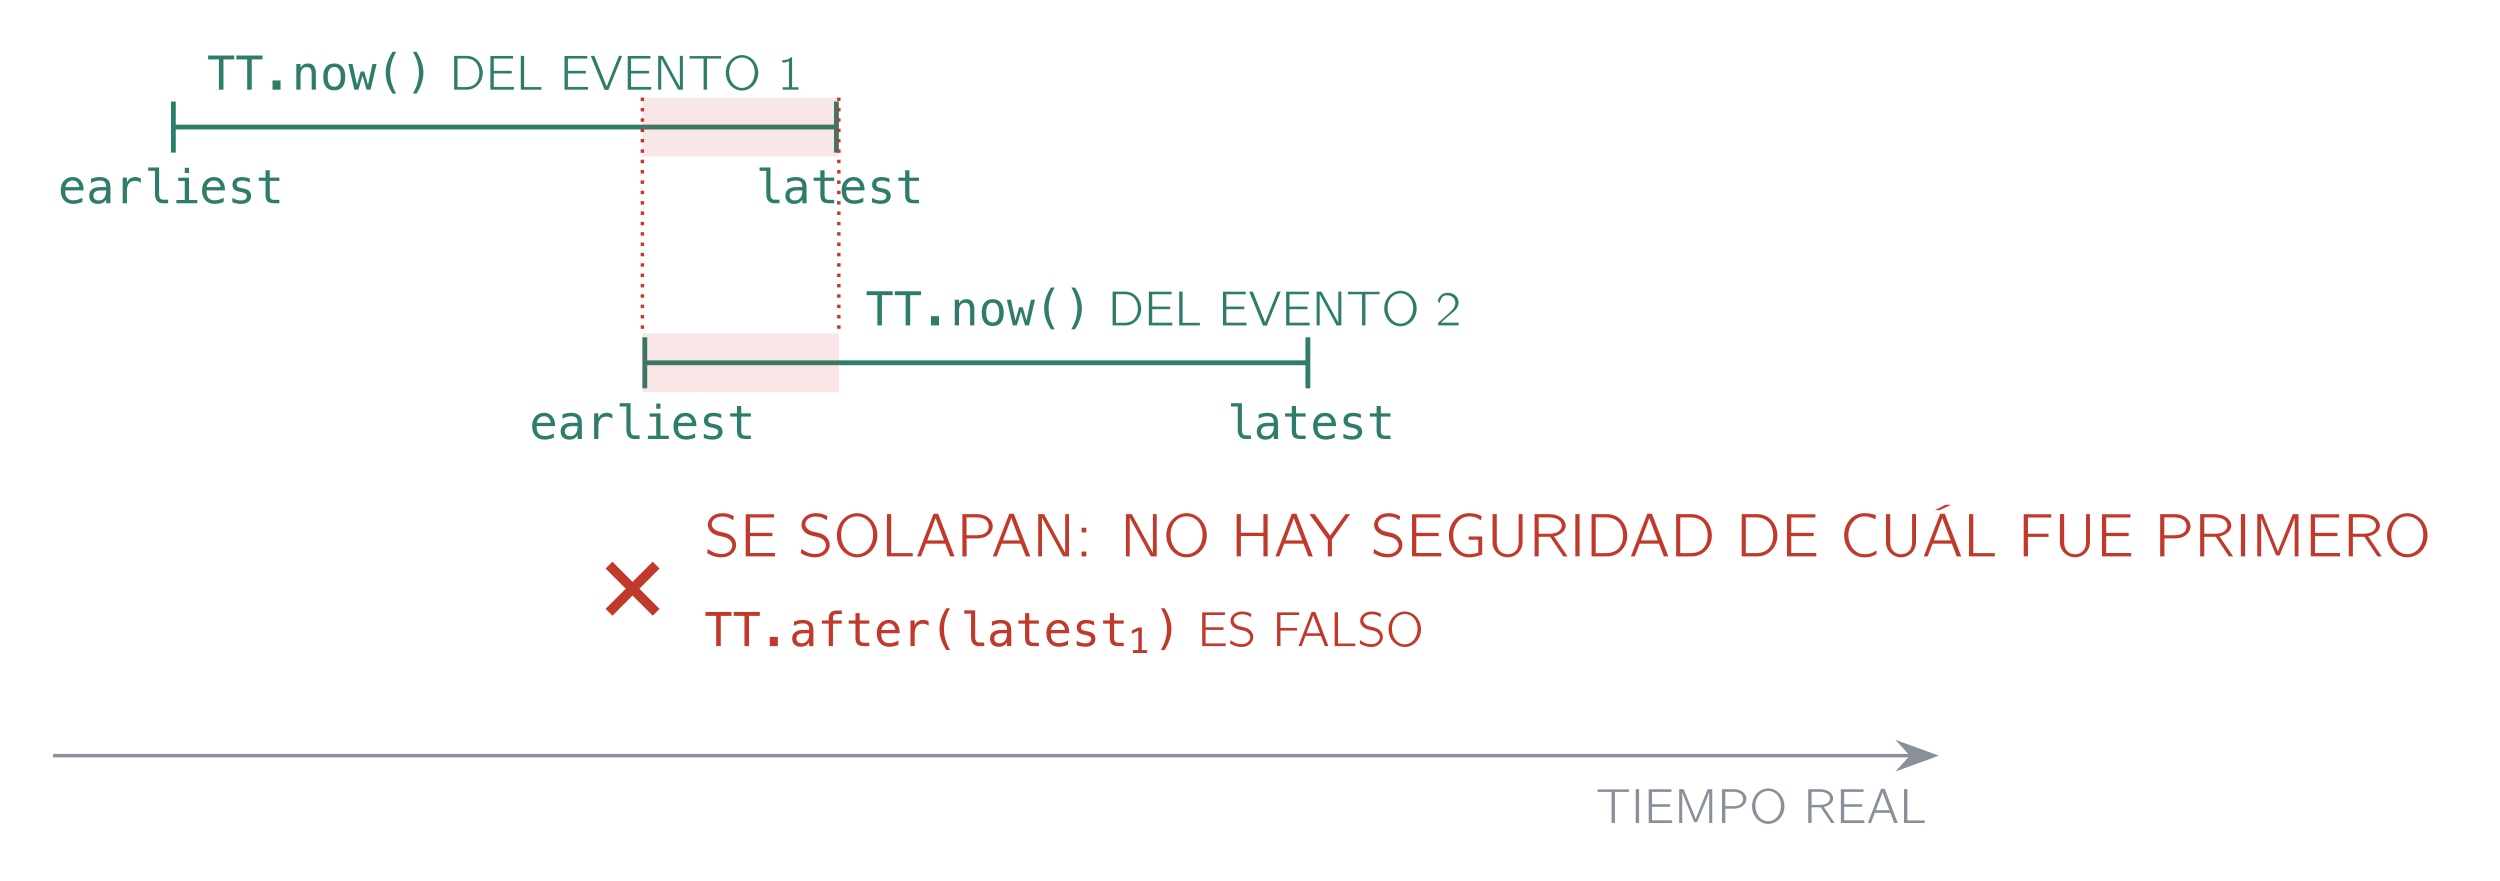
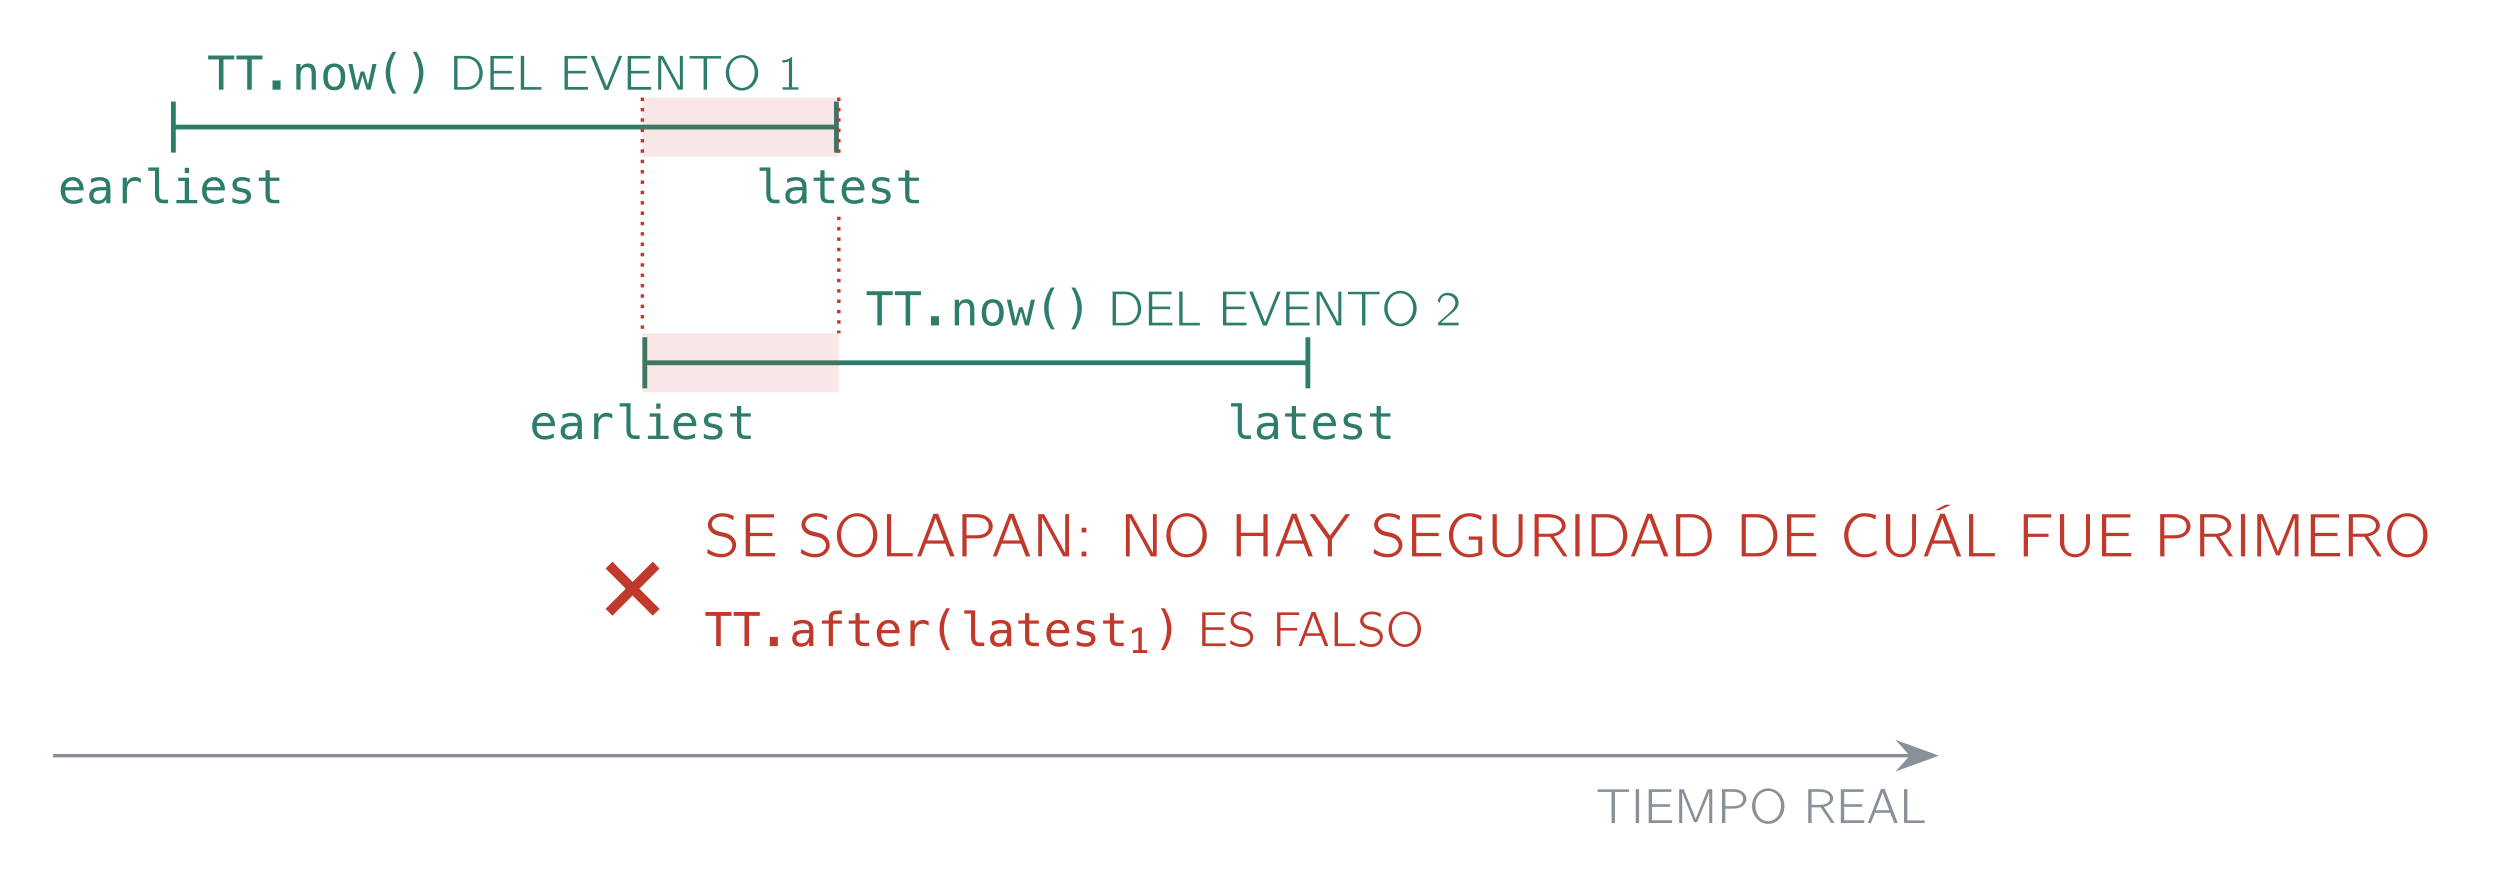
<svg xmlns="http://www.w3.org/2000/svg" xmlns:xlink="http://www.w3.org/1999/xlink" width="538.3pt" height="189.5pt" viewBox="0 0 358.839 126.356">
  <defs>
    <g>
      <g id="glyph-0-0">
        <path d="M 0.156 -4.906 L 3.906 -4.906 L 3.906 -4.344 L 2.359 -4.344 L 2.359 0 L 1.703 0 L 1.703 -4.344 L 0.156 -4.344 Z M 0.156 -4.906 " />
      </g>
      <g id="glyph-0-1">
        <path d="M 1.281 -1.328 L 2.438 -1.328 L 2.438 0 L 1.281 0 Z M 1.281 -1.328 " />
      </g>
      <g id="glyph-0-2">
        <path d="M 3.453 -2.281 L 3.453 0 L 2.844 0 L 2.844 -2.281 C 2.844 -2.613 2.785 -2.859 2.672 -3.016 C 2.555 -3.172 2.375 -3.25 2.125 -3.25 C 1.844 -3.25 1.625 -3.145 1.469 -2.938 C 1.32 -2.738 1.25 -2.453 1.25 -2.078 L 1.25 0 L 0.641 0 L 0.641 -3.688 L 1.25 -3.688 L 1.25 -3.125 C 1.352 -3.344 1.492 -3.504 1.672 -3.609 C 1.859 -3.711 2.082 -3.766 2.344 -3.766 C 2.719 -3.766 2.992 -3.641 3.172 -3.391 C 3.359 -3.148 3.453 -2.781 3.453 -2.281 Z M 3.453 -2.281 " />
      </g>
      <g id="glyph-0-3">
        <path d="M 2.031 -3.266 C 1.719 -3.266 1.484 -3.145 1.328 -2.906 C 1.172 -2.664 1.094 -2.312 1.094 -1.844 C 1.094 -1.375 1.172 -1.02 1.328 -0.781 C 1.484 -0.539 1.719 -0.422 2.031 -0.422 C 2.332 -0.422 2.562 -0.539 2.719 -0.781 C 2.883 -1.02 2.969 -1.375 2.969 -1.844 C 2.969 -2.312 2.883 -2.664 2.719 -2.906 C 2.562 -3.145 2.332 -3.266 2.031 -3.266 Z M 2.031 -3.766 C 2.539 -3.766 2.93 -3.598 3.203 -3.266 C 3.473 -2.941 3.609 -2.469 3.609 -1.844 C 3.609 -1.207 3.473 -0.723 3.203 -0.391 C 2.93 -0.066 2.539 0.094 2.031 0.094 C 1.52 0.094 1.129 -0.066 0.859 -0.391 C 0.586 -0.723 0.453 -1.207 0.453 -1.844 C 0.453 -2.469 0.586 -2.941 0.859 -3.266 C 1.129 -3.598 1.52 -3.766 2.031 -3.766 Z M 2.031 -3.766 " />
      </g>
      <g id="glyph-0-4">
        <path d="M 0 -3.688 L 0.594 -3.688 L 1.234 -0.703 L 1.766 -2.609 L 2.281 -2.609 L 2.812 -0.703 L 3.453 -3.688 L 4.047 -3.688 L 3.188 0 L 2.609 0 L 2.031 -2.016 L 1.438 0 L 0.859 0 Z M 0 -3.688 " />
      </g>
      <g id="glyph-0-5">
        <path d="M 2.812 -5.438 C 2.52 -4.938 2.301 -4.438 2.156 -3.938 C 2.008 -3.445 1.938 -2.945 1.938 -2.438 C 1.938 -1.938 2.008 -1.438 2.156 -0.938 C 2.301 -0.445 2.52 0.051 2.812 0.562 L 2.281 0.562 C 1.945 0.039 1.695 -0.461 1.531 -0.953 C 1.375 -1.453 1.297 -1.945 1.297 -2.438 C 1.297 -2.926 1.375 -3.414 1.531 -3.906 C 1.695 -4.406 1.945 -4.914 2.281 -5.438 Z M 2.812 -5.438 " />
      </g>
      <g id="glyph-0-6">
        <path d="M 1.141 -5.438 L 1.672 -5.438 C 2.004 -4.914 2.25 -4.406 2.406 -3.906 C 2.57 -3.414 2.656 -2.926 2.656 -2.438 C 2.656 -1.945 2.57 -1.453 2.406 -0.953 C 2.25 -0.461 2.004 0.039 1.672 0.562 L 1.141 0.562 C 1.43 0.051 1.648 -0.453 1.797 -0.953 C 1.941 -1.453 2.016 -1.945 2.016 -2.438 C 2.016 -2.938 1.941 -3.438 1.797 -3.938 C 1.648 -4.438 1.43 -4.938 1.141 -5.438 Z M 1.141 -5.438 " />
      </g>
      <g id="glyph-0-7">
        <path d="M 3.688 -2.141 L 3.688 -1.844 L 1.062 -1.844 L 1.062 -1.828 C 1.039 -1.328 1.133 -0.969 1.344 -0.75 C 1.551 -0.531 1.848 -0.422 2.234 -0.422 C 2.43 -0.422 2.633 -0.453 2.844 -0.516 C 3.051 -0.578 3.273 -0.672 3.516 -0.797 L 3.516 -0.188 C 3.285 -0.094 3.062 -0.023 2.844 0.016 C 2.633 0.066 2.43 0.094 2.234 0.094 C 1.66 0.094 1.211 -0.078 0.891 -0.422 C 0.566 -0.766 0.406 -1.238 0.406 -1.844 C 0.406 -2.426 0.562 -2.891 0.875 -3.234 C 1.188 -3.586 1.609 -3.766 2.141 -3.766 C 2.609 -3.766 2.977 -3.602 3.25 -3.281 C 3.52 -2.969 3.664 -2.586 3.688 -2.141 Z M 3.078 -2.328 C 3.047 -2.578 2.953 -2.797 2.797 -2.984 C 2.641 -3.172 2.41 -3.266 2.109 -3.266 C 1.816 -3.266 1.578 -3.164 1.391 -2.969 C 1.203 -2.781 1.098 -2.562 1.078 -2.312 Z M 3.078 -2.328 " />
      </g>
      <g id="glyph-0-8">
        <path d="M 2.312 -1.844 L 2.109 -1.844 C 1.754 -1.844 1.488 -1.781 1.312 -1.656 C 1.133 -1.539 1.047 -1.359 1.047 -1.109 C 1.047 -0.891 1.109 -0.719 1.234 -0.594 C 1.367 -0.469 1.555 -0.406 1.797 -0.406 C 2.129 -0.406 2.391 -0.52 2.578 -0.75 C 2.773 -0.988 2.875 -1.312 2.875 -1.719 L 2.875 -1.844 Z M 3.484 -2.094 L 3.484 0 L 2.875 0 L 2.875 -0.547 C 2.75 -0.328 2.586 -0.164 2.391 -0.062 C 2.191 0.039 1.953 0.094 1.672 0.094 C 1.297 0.094 0.992 -0.008 0.766 -0.219 C 0.547 -0.438 0.438 -0.723 0.438 -1.078 C 0.438 -1.484 0.57 -1.789 0.844 -2 C 1.125 -2.219 1.531 -2.328 2.062 -2.328 L 2.875 -2.328 L 2.875 -2.422 C 2.875 -2.711 2.801 -2.926 2.656 -3.062 C 2.508 -3.195 2.273 -3.266 1.953 -3.266 C 1.742 -3.266 1.531 -3.234 1.312 -3.172 C 1.102 -3.109 0.898 -3.02 0.703 -2.906 L 0.703 -3.516 C 0.93 -3.598 1.145 -3.66 1.344 -3.703 C 1.551 -3.742 1.754 -3.766 1.953 -3.766 C 2.254 -3.766 2.508 -3.719 2.719 -3.625 C 2.938 -3.539 3.113 -3.41 3.25 -3.234 C 3.332 -3.117 3.391 -2.977 3.422 -2.812 C 3.461 -2.656 3.484 -2.414 3.484 -2.094 Z M 3.484 -2.094 " />
      </g>
      <g id="glyph-0-9">
        <path d="M 3.797 -2.922 C 3.672 -3.023 3.539 -3.098 3.406 -3.141 C 3.27 -3.191 3.125 -3.219 2.969 -3.219 C 2.582 -3.219 2.289 -3.098 2.094 -2.859 C 1.895 -2.617 1.797 -2.273 1.797 -1.828 L 1.797 0 L 1.188 0 L 1.188 -3.688 L 1.797 -3.688 L 1.797 -2.969 C 1.898 -3.227 2.055 -3.426 2.266 -3.562 C 2.473 -3.695 2.723 -3.766 3.016 -3.766 C 3.16 -3.766 3.297 -3.742 3.422 -3.703 C 3.555 -3.672 3.68 -3.617 3.797 -3.547 Z M 3.797 -2.922 " />
      </g>
      <g id="glyph-0-10">
        <path d="M 2.359 -1.328 C 2.359 -1.055 2.406 -0.852 2.5 -0.719 C 2.602 -0.582 2.754 -0.516 2.953 -0.516 L 3.656 -0.516 L 3.656 0 L 2.891 0 C 2.535 0 2.258 -0.113 2.062 -0.344 C 1.863 -0.57 1.766 -0.898 1.766 -1.328 L 1.766 -4.656 L 0.797 -4.656 L 0.797 -5.141 L 2.359 -5.141 Z M 2.359 -1.328 " />
      </g>
      <g id="glyph-0-11">
        <path d="M 1.047 -3.672 L 2.594 -3.672 L 2.594 -0.469 L 3.781 -0.469 L 3.781 0 L 0.781 0 L 0.781 -0.469 L 1.984 -0.469 L 1.984 -3.203 L 1.047 -3.203 Z M 1.984 -5.094 L 2.594 -5.094 L 2.594 -4.344 L 1.984 -4.344 Z M 1.984 -5.094 " />
      </g>
      <g id="glyph-0-12">
        <path d="M 3.203 -3.547 L 3.203 -2.969 C 3.023 -3.062 2.848 -3.133 2.672 -3.188 C 2.492 -3.238 2.316 -3.266 2.141 -3.266 C 1.867 -3.266 1.664 -3.219 1.531 -3.125 C 1.395 -3.039 1.328 -2.906 1.328 -2.719 C 1.328 -2.562 1.375 -2.441 1.469 -2.359 C 1.57 -2.273 1.828 -2.195 2.234 -2.125 L 2.469 -2.078 C 2.77 -2.016 3 -1.895 3.156 -1.719 C 3.312 -1.551 3.391 -1.332 3.391 -1.062 C 3.391 -0.695 3.258 -0.41 3 -0.203 C 2.738 -0.004 2.379 0.094 1.922 0.094 C 1.734 0.094 1.539 0.07 1.344 0.031 C 1.145 0 0.93 -0.055 0.703 -0.141 L 0.703 -0.766 C 0.93 -0.641 1.145 -0.547 1.344 -0.484 C 1.551 -0.43 1.75 -0.406 1.938 -0.406 C 2.195 -0.406 2.398 -0.457 2.547 -0.562 C 2.703 -0.676 2.781 -0.832 2.781 -1.031 C 2.781 -1.312 2.508 -1.504 1.969 -1.609 L 1.938 -1.625 L 1.719 -1.656 C 1.363 -1.727 1.109 -1.844 0.953 -2 C 0.797 -2.164 0.719 -2.391 0.719 -2.672 C 0.719 -3.023 0.836 -3.297 1.078 -3.484 C 1.316 -3.672 1.656 -3.766 2.094 -3.766 C 2.289 -3.766 2.477 -3.742 2.656 -3.703 C 2.844 -3.672 3.023 -3.617 3.203 -3.547 Z M 3.203 -3.547 " />
      </g>
      <g id="glyph-0-13">
        <path d="M 2.016 -4.734 L 2.016 -3.688 L 3.391 -3.688 L 3.391 -3.219 L 2.016 -3.219 L 2.016 -1.219 C 2.016 -0.945 2.066 -0.754 2.172 -0.641 C 2.273 -0.535 2.457 -0.484 2.719 -0.484 L 3.391 -0.484 L 3.391 0 L 2.656 0 C 2.195 0 1.875 -0.086 1.688 -0.266 C 1.5 -0.453 1.406 -0.77 1.406 -1.219 L 1.406 -3.219 L 0.438 -3.219 L 0.438 -3.688 L 1.406 -3.688 L 1.406 -4.734 Z M 2.016 -4.734 " />
      </g>
      <g id="glyph-0-14">
        <path d="M 3.5 -5.109 L 3.5 -4.609 L 2.812 -4.609 C 2.594 -4.609 2.441 -4.562 2.359 -4.469 C 2.273 -4.383 2.234 -4.234 2.234 -4.016 L 2.234 -3.688 L 3.5 -3.688 L 3.5 -3.219 L 2.234 -3.219 L 2.234 0 L 1.625 0 L 1.625 -3.219 L 0.641 -3.219 L 0.641 -3.688 L 1.625 -3.688 L 1.625 -3.938 C 1.625 -4.344 1.719 -4.641 1.906 -4.828 C 2.094 -5.016 2.379 -5.109 2.766 -5.109 Z M 3.5 -5.109 " />
      </g>
      <g id="glyph-1-0">
        <path d="M 0.688 0 L 2.438 0 C 2.547 0 2.672 0 2.797 -0.016 C 3.828 -0.125 4.797 -1.062 4.797 -2.391 C 4.797 -3.5 4.047 -4.859 2.453 -4.859 L 0.688 -4.859 Z M 1.172 -0.375 L 1.172 -4.484 L 2.344 -4.484 C 3.922 -4.484 4.312 -3.234 4.312 -2.391 C 4.312 -1.562 3.922 -0.375 2.344 -0.375 Z M 1.172 -0.375 " />
      </g>
      <g id="glyph-1-1">
        <path d="M 0.688 0 L 4.062 0 L 4.062 -0.391 L 1.172 -0.391 L 1.172 -2.328 L 3.75 -2.328 L 3.75 -2.703 L 1.172 -2.703 L 1.172 -4.469 L 3.953 -4.469 L 3.953 -4.844 L 0.688 -4.844 Z M 0.688 0 " />
      </g>
      <g id="glyph-1-2">
        <path d="M 0.688 0 L 3.656 0 L 3.656 -0.375 L 1.172 -0.375 L 1.172 -4.859 L 0.688 -4.859 Z M 0.688 0 " />
      </g>
      <g id="glyph-1-3">
        <path d="M 0.094 -4.859 L 2.078 0.031 L 2.625 0.031 L 4.609 -4.859 L 4.141 -4.859 L 2.984 -1.984 L 2.375 -0.453 L 2.281 -0.703 L 0.609 -4.859 Z M 0.094 -4.859 " />
      </g>
      <g id="glyph-1-4">
        <path d="M 0.703 0 L 1.141 0 L 1.141 -4.453 L 3.562 0 L 4.25 0 L 4.25 -4.859 L 3.812 -4.859 L 3.812 -0.406 L 1.391 -4.859 L 0.703 -4.859 Z M 0.703 0 " />
      </g>
      <g id="glyph-1-5">
        <path d="M 0.266 -4.469 L 2.281 -4.469 L 2.281 0 L 2.766 0 L 2.766 -4.469 L 4.797 -4.469 L 4.797 -4.828 L 0.266 -4.828 Z M 0.266 -4.469 " />
      </g>
      <g id="glyph-1-6">
        <path d="M 0.406 -2.422 C 0.406 -0.969 1.5 0.125 2.734 0.125 C 3.953 0.125 5.062 -0.953 5.062 -2.422 C 5.062 -3.875 3.969 -4.969 2.734 -4.969 C 1.484 -4.969 0.406 -3.875 0.406 -2.422 Z M 0.891 -2.5 C 0.891 -3.875 1.812 -4.609 2.734 -4.609 C 3.656 -4.609 4.562 -3.859 4.562 -2.5 C 4.562 -1.078 3.656 -0.25 2.734 -0.25 C 1.781 -0.25 0.891 -1.109 0.891 -2.5 Z M 0.891 -2.5 " />
      </g>
      <g id="glyph-1-7">
        <path d="M 0.734 -3.891 C 1.312 -3.891 1.609 -4.047 1.688 -4.078 L 1.688 -0.344 L 0.781 -0.344 L 0.781 0 L 3.062 0 L 3.062 -0.344 L 2.141 -0.344 L 2.141 -4.688 L 2.031 -4.688 C 1.844 -4.516 1.516 -4.234 0.734 -4.234 Z M 0.734 -3.891 " />
      </g>
      <g id="glyph-1-8">
        <path d="M 0.297 -3.516 L 0.562 -3.203 C 0.719 -3.797 0.938 -4.328 1.641 -4.328 C 2.297 -4.328 2.828 -3.891 2.828 -3.25 C 2.828 -2.641 2.422 -2.203 1.844 -1.703 L 0.359 -0.375 L 0.359 0 L 3.297 0 L 3.297 -0.391 L 0.766 -0.391 C 1.938 -1.453 1.781 -1.312 2.25 -1.688 C 2.656 -2.031 3.297 -2.516 3.297 -3.266 C 3.297 -4.078 2.641 -4.688 1.734 -4.688 C 0.875 -4.688 0.484 -4.125 0.297 -3.516 Z M 0.297 -3.516 " />
      </g>
      <g id="glyph-1-9">
        <path d="M 0.328 -0.375 C 0.734 -0.125 1.297 0.125 2 0.125 C 3 0.125 3.656 -0.578 3.656 -1.312 C 3.656 -1.766 3.375 -2.344 2.656 -2.609 C 2.422 -2.703 1.75 -2.828 1.5 -2.906 C 1.078 -3.078 0.844 -3.391 0.844 -3.703 C 0.844 -4.156 1.312 -4.578 2.047 -4.578 C 2.703 -4.578 3.031 -4.344 3.312 -4.156 L 3.391 -4.625 C 2.953 -4.859 2.594 -4.969 2.047 -4.969 C 1 -4.969 0.391 -4.281 0.391 -3.641 C 0.391 -3.375 0.5 -3.141 0.609 -3 C 1.094 -2.297 1.969 -2.359 2.531 -2.141 C 2.969 -1.969 3.219 -1.609 3.219 -1.25 C 3.219 -0.797 2.781 -0.281 2.016 -0.281 C 1.266 -0.281 0.781 -0.578 0.406 -0.859 Z M 0.328 -0.375 " />
      </g>
      <g id="glyph-1-10">
        <path d="M 0.688 0 L 1.172 0 L 1.172 -2.234 L 3.547 -2.234 L 3.547 -2.609 L 1.172 -2.609 L 1.172 -4.469 L 3.859 -4.469 L 3.859 -4.844 L 0.688 -4.844 Z M 0.688 0 " />
      </g>
      <g id="glyph-1-11">
        <path d="M 0.203 0 L 0.656 0 L 1.219 -1.469 L 3.422 -1.469 L 4 0 L 4.5 0 L 2.625 -4.906 L 2.094 -4.906 Z M 1.359 -1.844 L 2.328 -4.406 L 2.438 -4.078 L 3.297 -1.844 Z M 1.359 -1.844 " />
      </g>
      <g id="glyph-1-12">
        <path d="M 0.688 0 L 1.172 0 L 1.172 -4.859 L 0.688 -4.859 Z M 0.688 0 " />
      </g>
      <g id="glyph-1-13">
        <path d="M 0.703 0 L 1.141 0 L 1.141 -4.406 L 1.391 -3.734 L 2.859 -0.125 L 3.281 -0.125 L 4.469 -3 L 5.016 -4.406 L 5.016 0 L 5.453 0 L 5.453 -4.859 L 4.797 -4.859 L 3.172 -0.844 L 3.078 -0.562 L 2.766 -1.391 L 1.344 -4.859 L 0.703 -4.859 Z M 0.703 0 " />
      </g>
      <g id="glyph-1-14">
        <path d="M 0.688 0 L 1.172 0 L 1.172 -2.062 L 2.359 -2.062 C 3.688 -2.062 4.188 -2.891 4.188 -3.453 C 4.188 -3.906 3.906 -4.344 3.438 -4.609 C 3.062 -4.812 2.734 -4.859 2.344 -4.859 L 0.688 -4.859 Z M 1.172 -2.422 L 1.172 -4.484 L 2.266 -4.484 C 3.484 -4.484 3.719 -3.859 3.719 -3.453 C 3.719 -3.031 3.5 -2.422 2.266 -2.422 Z M 1.172 -2.422 " />
      </g>
      <g id="glyph-1-15">
        <path d="M 0.688 0 L 1.172 0 L 1.172 -2.25 L 2.484 -2.25 L 3.984 0 L 4.484 0 L 2.922 -2.312 C 3.438 -2.391 4.266 -2.797 4.266 -3.547 C 4.266 -4.062 3.75 -4.859 2.297 -4.859 L 0.688 -4.859 Z M 1.172 -2.609 L 1.172 -4.484 L 2.266 -4.484 C 2.359 -4.484 2.469 -4.484 2.562 -4.469 C 3.531 -4.406 3.812 -3.906 3.812 -3.547 C 3.812 -3.219 3.625 -2.984 3.438 -2.875 C 3.078 -2.625 2.609 -2.609 2.266 -2.609 Z M 1.172 -2.609 " />
      </g>
      <g id="glyph-2-0">
        <path d="M 0.406 -0.469 C 0.922 -0.141 1.609 0.141 2.5 0.141 C 3.734 0.141 4.562 -0.719 4.562 -1.625 C 4.562 -2.203 4.219 -2.922 3.328 -3.266 C 3.031 -3.375 2.188 -3.516 1.875 -3.641 C 1.344 -3.844 1.062 -4.234 1.062 -4.625 C 1.062 -5.188 1.641 -5.719 2.562 -5.719 C 3.391 -5.719 3.797 -5.422 4.125 -5.172 L 4.234 -5.781 C 3.672 -6.062 3.234 -6.203 2.562 -6.203 C 1.25 -6.203 0.5 -5.344 0.5 -4.547 C 0.5 -4.219 0.625 -3.922 0.766 -3.734 C 1.375 -2.875 2.453 -2.953 3.172 -2.672 C 3.719 -2.453 4.016 -2 4.016 -1.562 C 4.016 -1 3.484 -0.344 2.516 -0.344 C 1.594 -0.344 0.969 -0.719 0.5 -1.062 Z M 0.406 -0.469 " />
      </g>
      <g id="glyph-2-1">
        <path d="M 0.859 0 L 5.062 0 L 5.062 -0.484 L 1.469 -0.484 L 1.469 -2.906 L 4.688 -2.906 L 4.688 -3.375 L 1.469 -3.375 L 1.469 -5.578 L 4.938 -5.578 L 4.938 -6.047 L 0.859 -6.047 Z M 0.859 0 " />
      </g>
      <g id="glyph-2-2">
        <path d="M 0.5 -3.016 C 0.5 -1.203 1.859 0.141 3.406 0.141 C 4.938 0.141 6.312 -1.188 6.312 -3.016 C 6.312 -4.844 4.953 -6.203 3.406 -6.203 C 1.859 -6.203 0.5 -4.828 0.5 -3.016 Z M 1.109 -3.125 C 1.109 -4.828 2.266 -5.75 3.406 -5.75 C 4.562 -5.75 5.703 -4.828 5.703 -3.125 C 5.703 -1.344 4.562 -0.312 3.406 -0.312 C 2.219 -0.312 1.109 -1.391 1.109 -3.125 Z M 1.109 -3.125 " />
      </g>
      <g id="glyph-2-3">
        <path d="M 0.859 0 L 4.562 0 L 4.562 -0.469 L 1.469 -0.469 L 1.469 -6.062 L 0.859 -6.062 Z M 0.859 0 " />
      </g>
      <g id="glyph-2-4">
        <path d="M 0.25 0 L 0.812 0 L 1.516 -1.828 L 4.281 -1.828 L 4.984 0 L 5.625 0 L 3.266 -6.125 L 2.609 -6.125 Z M 1.703 -2.297 L 2.906 -5.5 L 3.047 -5.094 L 4.109 -2.297 Z M 1.703 -2.297 " />
      </g>
      <g id="glyph-2-5">
        <path d="M 0.859 0 L 1.469 0 L 1.469 -2.578 L 2.953 -2.578 C 4.609 -2.578 5.219 -3.609 5.219 -4.312 C 5.219 -4.875 4.875 -5.422 4.297 -5.75 C 3.828 -6 3.406 -6.062 2.922 -6.062 L 0.859 -6.062 Z M 1.453 -3.031 L 1.453 -5.594 L 2.828 -5.594 C 4.344 -5.594 4.641 -4.828 4.641 -4.312 C 4.641 -3.797 4.375 -3.031 2.828 -3.031 Z M 1.453 -3.031 " />
      </g>
      <g id="glyph-2-6">
        <path d="M 0.875 0 L 1.422 0 L 1.422 -5.547 L 4.453 0 L 5.297 0 L 5.297 -6.062 L 4.75 -6.062 L 4.75 -0.5 L 1.719 -6.062 L 0.875 -6.062 Z M 0.875 0 " />
      </g>
      <g id="glyph-2-7">
        <path d="M 0.922 0 L 1.609 0 L 1.609 -0.688 L 0.922 -0.688 Z M 0.922 -3.438 L 1.609 -3.438 L 1.609 -4.109 L 0.922 -4.109 Z M 0.922 -3.438 " />
      </g>
      <g id="glyph-2-8">
        <path d="M 0.859 0 L 1.469 0 L 1.469 -2.922 L 4.703 -2.922 L 4.703 0 L 5.312 0 L 5.312 -6.062 L 4.703 -6.062 L 4.703 -3.391 L 1.469 -3.391 L 1.469 -6.062 L 0.859 -6.062 Z M 0.859 0 " />
      </g>
      <g id="glyph-2-9">
        <path d="M 0.016 -6.062 L 2.641 -2.422 L 2.641 0 L 3.234 0 L 3.234 -2.422 L 5.844 -6.062 L 5.188 -6.062 L 2.969 -2.984 L 0.766 -6.062 Z M 0.016 -6.062 " />
      </g>
      <g id="glyph-2-10">
        <path d="M 0.703 -3.031 C 0.703 -1.281 1.969 0.141 3.578 0.141 C 4.156 0.141 4.781 0.031 5.484 -0.281 L 5.484 -2.859 L 3.547 -2.859 L 3.547 -2.391 L 4.922 -2.391 L 4.922 -0.547 C 4.547 -0.438 4.156 -0.312 3.578 -0.312 C 2.312 -0.312 1.312 -1.516 1.312 -3.031 C 1.312 -4.453 2.234 -5.734 3.609 -5.734 C 4.469 -5.734 4.938 -5.422 5.297 -5.172 L 5.406 -5.781 C 4.75 -6.078 4.297 -6.203 3.609 -6.203 L 3.594 -6.203 C 1.859 -6.203 0.703 -4.672 0.703 -3.031 Z M 0.703 -3.031 " />
      </g>
      <g id="glyph-2-11">
        <path d="M 0.859 -2.156 C 0.859 -2 0.859 -1.844 0.875 -1.688 C 1.047 -0.625 1.969 0.141 3.031 0.141 C 4.016 0.141 5.172 -0.609 5.172 -2.109 L 5.172 -6.062 L 4.609 -6.062 L 4.609 -2.094 C 4.609 -0.547 3.547 -0.312 3.031 -0.312 C 2.734 -0.312 2.422 -0.391 2.172 -0.547 C 1.453 -0.984 1.469 -1.859 1.469 -2.109 L 1.469 -6.062 L 0.859 -6.062 Z M 0.859 -2.156 " />
      </g>
      <g id="glyph-2-12">
        <path d="M 0.859 0 L 1.453 0 L 1.453 -2.812 L 3.094 -2.812 L 4.984 0 L 5.594 0 L 3.641 -2.875 C 4.297 -2.984 5.328 -3.484 5.328 -4.422 C 5.328 -5.078 4.688 -6.062 2.859 -6.062 L 0.859 -6.062 Z M 1.453 -3.25 L 1.453 -5.594 L 2.828 -5.594 C 2.953 -5.594 3.078 -5.594 3.203 -5.578 C 4.406 -5.5 4.766 -4.875 4.766 -4.422 C 4.766 -4.016 4.516 -3.734 4.297 -3.578 C 3.844 -3.266 3.266 -3.25 2.828 -3.25 Z M 1.453 -3.25 " />
      </g>
      <g id="glyph-2-13">
        <path d="M 0.859 0 L 1.469 0 L 1.469 -6.062 L 0.859 -6.062 Z M 0.859 0 " />
      </g>
      <g id="glyph-2-14">
        <path d="M 0.859 0 L 3.031 0 C 3.188 0 3.344 0 3.484 -0.016 C 4.781 -0.172 5.984 -1.328 5.984 -2.984 C 5.984 -4.375 5.062 -6.062 3.062 -6.062 L 0.859 -6.062 Z M 1.453 -0.469 L 1.453 -5.594 L 2.922 -5.594 C 4.906 -5.594 5.391 -4.031 5.391 -2.984 C 5.391 -1.938 4.906 -0.469 2.922 -0.469 Z M 1.453 -0.469 " />
      </g>
      <g id="glyph-2-15">
        <path d="M 0.703 -3.031 C 0.703 -1.375 1.859 0.141 3.594 0.141 C 4.531 0.141 4.891 -0.062 5.375 -0.344 L 5.328 -0.844 C 4.859 -0.562 4.547 -0.312 3.594 -0.312 C 2.234 -0.312 1.312 -1.609 1.312 -3.031 C 1.312 -4.484 2.281 -5.734 3.594 -5.734 C 4.375 -5.734 4.781 -5.516 5.172 -5.297 L 5.281 -5.906 C 4.875 -6.047 4.375 -6.203 3.594 -6.203 C 1.859 -6.203 0.703 -4.672 0.703 -3.031 Z M 0.703 -3.031 " />
      </g>
      <g id="glyph-2-16">
        <path d="M 1.859 -6.625 L 2.406 -6.625 C 2.516 -6.625 2.531 -6.641 4.172 -7.406 L 3.375 -7.406 L 3.172 -7.312 Z M 0.25 0 L 0.812 0 L 1.516 -1.828 L 4.281 -1.828 L 4.984 0 L 5.625 0 L 3.266 -6.125 L 2.609 -6.125 Z M 1.703 -2.297 L 2.906 -5.5 L 3.047 -5.094 L 4.109 -2.297 Z M 1.703 -2.297 " />
      </g>
      <g id="glyph-2-17">
        <path d="M 0.859 0 L 1.469 0 L 1.469 -2.797 L 4.422 -2.797 L 4.422 -3.25 L 1.469 -3.25 L 1.469 -5.578 L 4.812 -5.578 L 4.812 -6.047 L 0.859 -6.047 Z M 0.859 0 " />
      </g>
      <g id="glyph-2-18">
        <path d="M 0.875 0 L 1.438 0 L 1.438 -5.5 L 1.75 -4.656 L 3.578 -0.141 L 4.094 -0.141 L 5.578 -3.75 L 6.25 -5.5 L 6.25 0 L 6.797 0 L 6.797 -6.062 L 5.984 -6.062 L 3.969 -1.062 L 3.844 -0.703 L 3.438 -1.734 L 1.688 -6.062 L 0.875 -6.062 Z M 0.875 0 " />
      </g>
      <g id="glyph-3-0">
        <path d="M 0.672 -0.422 L 1.438 -0.422 L 1.438 -3.203 L 0.516 -2.766 L 0.516 -3.234 L 1.438 -3.672 L 1.938 -3.672 L 1.938 -0.422 L 2.703 -0.422 L 2.703 0 L 0.672 0 Z M 0.672 -0.422 " />
      </g>
    </g>
  </defs>
  <path fill="none" stroke-width="0.697" stroke-linecap="butt" stroke-linejoin="miter" stroke="rgb(18.039%, 49.019%, 41.962%)" stroke-opacity="1" stroke-miterlimit="10" d="M 0.522 34.018 L 95.857 34.018 " transform="matrix(0.994929, 0, 0, -0.994929, 24.4961, 52.08752)" />
  <path fill="none" stroke-width="0.697" stroke-linecap="butt" stroke-linejoin="miter" stroke="rgb(18.039%, 49.019%, 41.962%)" stroke-opacity="1" stroke-miterlimit="10" d="M -0.001 3.685 L -0.001 -3.684 " transform="matrix(-0.994929, 0, 0, 0.994929, 24.84301, 18.24394)" />
  <path fill="none" stroke-width="0.697" stroke-linecap="butt" stroke-linejoin="miter" stroke="rgb(18.039%, 49.019%, 41.962%)" stroke-opacity="1" stroke-miterlimit="10" d="M -0 3.684 L -0 -3.685 " transform="matrix(0.994929, 0, 0, -0.994929, 120.0394, 18.24394)" />
  <g fill="rgb(18.039%, 49.019%, 41.962%)" fill-opacity="1">
    <use xlink:href="#glyph-0-0" x="29.681" y="12.877" />
    <use xlink:href="#glyph-0-0" x="33.739" y="12.877" />
    <use xlink:href="#glyph-0-1" x="37.797" y="12.877" />
    <use xlink:href="#glyph-0-2" x="41.856" y="12.877" />
    <use xlink:href="#glyph-0-3" x="45.914" y="12.877" />
    <use xlink:href="#glyph-0-4" x="49.972" y="12.877" />
    <use xlink:href="#glyph-0-5" x="54.031" y="12.877" />
    <use xlink:href="#glyph-0-6" x="58.089" y="12.877" />
  </g>
  <g fill="rgb(18.039%, 49.019%, 41.962%)" fill-opacity="1">
    <use xlink:href="#glyph-1-0" x="64.468" y="12.877" />
    <use xlink:href="#glyph-1-1" x="69.674" y="12.877" />
    <use xlink:href="#glyph-1-2" x="74.035" y="12.877" />
  </g>
  <g fill="rgb(18.039%, 49.019%, 41.962%)" fill-opacity="1">
    <use xlink:href="#glyph-1-1" x="80.316" y="12.877" />
    <use xlink:href="#glyph-1-3" x="84.677" y="12.877" />
    <use xlink:href="#glyph-1-1" x="89.387" y="12.877" />
    <use xlink:href="#glyph-1-4" x="93.749" y="12.877" />
    <use xlink:href="#glyph-1-5" x="98.689" y="12.877" />
    <use xlink:href="#glyph-1-6" x="103.749" y="12.877" />
  </g>
  <g fill="rgb(18.039%, 49.019%, 41.962%)" fill-opacity="1">
    <use xlink:href="#glyph-1-7" x="111.536" y="12.877" />
  </g>
  <g fill="rgb(18.039%, 49.019%, 41.962%)" fill-opacity="1">
    <use xlink:href="#glyph-0-7" x="8.264" y="29.183" />
    <use xlink:href="#glyph-0-8" x="12.322" y="29.183" />
    <use xlink:href="#glyph-0-9" x="16.38" y="29.183" />
    <use xlink:href="#glyph-0-10" x="20.439" y="29.183" />
    <use xlink:href="#glyph-0-11" x="24.497" y="29.183" />
    <use xlink:href="#glyph-0-7" x="28.555" y="29.183" />
    <use xlink:href="#glyph-0-12" x="32.614" y="29.183" />
    <use xlink:href="#glyph-0-13" x="36.672" y="29.183" />
  </g>
  <g fill="rgb(18.039%, 49.019%, 41.962%)" fill-opacity="1">
    <use xlink:href="#glyph-0-10" x="108.21" y="29.183" />
    <use xlink:href="#glyph-0-8" x="112.269" y="29.183" />
    <use xlink:href="#glyph-0-13" x="116.327" y="29.183" />
    <use xlink:href="#glyph-0-7" x="120.385" y="29.183" />
    <use xlink:href="#glyph-0-12" x="124.444" y="29.183" />
    <use xlink:href="#glyph-0-13" x="128.502" y="29.183" />
  </g>
  <path fill="none" stroke-width="0.697" stroke-linecap="butt" stroke-linejoin="miter" stroke="rgb(18.039%, 49.019%, 41.962%)" stroke-opacity="1" stroke-miterlimit="10" d="M 68.555 0.002 L 163.89 0.002 " transform="matrix(0.994929, 0, 0, -0.994929, 24.4961, 52.08752)" />
  <path fill="none" stroke-width="0.697" stroke-linecap="butt" stroke-linejoin="miter" stroke="rgb(18.039%, 49.019%, 41.962%)" stroke-opacity="1" stroke-miterlimit="10" d="M -0.001 3.685 L -0.001 -3.684 " transform="matrix(-0.994929, 0, 0, 0.994929, 92.53019, 52.08752)" />
  <path fill="none" stroke-width="0.697" stroke-linecap="butt" stroke-linejoin="miter" stroke="rgb(18.039%, 49.019%, 41.962%)" stroke-opacity="1" stroke-miterlimit="10" d="M -0 3.684 L -0 -3.685 " transform="matrix(0.994929, 0, 0, -0.994929, 187.727, 52.08752)" />
  <g fill="rgb(18.039%, 49.019%, 41.962%)" fill-opacity="1">
    <use xlink:href="#glyph-0-0" x="124.216" y="46.721" />
    <use xlink:href="#glyph-0-0" x="128.274" y="46.721" />
    <use xlink:href="#glyph-0-1" x="132.333" y="46.721" />
    <use xlink:href="#glyph-0-2" x="136.391" y="46.721" />
    <use xlink:href="#glyph-0-3" x="140.449" y="46.721" />
    <use xlink:href="#glyph-0-4" x="144.507" y="46.721" />
    <use xlink:href="#glyph-0-5" x="148.566" y="46.721" />
    <use xlink:href="#glyph-0-6" x="152.624" y="46.721" />
  </g>
  <g fill="rgb(18.039%, 49.019%, 41.962%)" fill-opacity="1">
    <use xlink:href="#glyph-1-0" x="159.004" y="46.721" />
    <use xlink:href="#glyph-1-1" x="164.209" y="46.721" />
    <use xlink:href="#glyph-1-2" x="168.571" y="46.721" />
  </g>
  <g fill="rgb(18.039%, 49.019%, 41.962%)" fill-opacity="1">
    <use xlink:href="#glyph-1-1" x="174.851" y="46.721" />
    <use xlink:href="#glyph-1-3" x="179.212" y="46.721" />
    <use xlink:href="#glyph-1-1" x="183.923" y="46.721" />
    <use xlink:href="#glyph-1-4" x="188.284" y="46.721" />
    <use xlink:href="#glyph-1-5" x="193.225" y="46.721" />
    <use xlink:href="#glyph-1-6" x="198.284" y="46.721" />
  </g>
  <g fill="rgb(18.039%, 49.019%, 41.962%)" fill-opacity="1">
    <use xlink:href="#glyph-1-8" x="206.071" y="46.721" />
  </g>
  <g fill="rgb(18.039%, 49.019%, 41.962%)" fill-opacity="1">
    <use xlink:href="#glyph-0-7" x="75.95" y="63.027" />
    <use xlink:href="#glyph-0-8" x="80.008" y="63.027" />
    <use xlink:href="#glyph-0-9" x="84.067" y="63.027" />
    <use xlink:href="#glyph-0-10" x="88.125" y="63.027" />
    <use xlink:href="#glyph-0-11" x="92.183" y="63.027" />
    <use xlink:href="#glyph-0-7" x="96.241" y="63.027" />
    <use xlink:href="#glyph-0-12" x="100.3" y="63.027" />
    <use xlink:href="#glyph-0-13" x="104.358" y="63.027" />
  </g>
  <g fill="rgb(18.039%, 49.019%, 41.962%)" fill-opacity="1">
    <use xlink:href="#glyph-0-10" x="175.897" y="63.027" />
    <use xlink:href="#glyph-0-8" x="179.956" y="63.027" />
    <use xlink:href="#glyph-0-13" x="184.014" y="63.027" />
    <use xlink:href="#glyph-0-7" x="188.072" y="63.027" />
    <use xlink:href="#glyph-0-12" x="192.131" y="63.027" />
    <use xlink:href="#glyph-0-13" x="196.189" y="63.027" />
  </g>
  <path fill-rule="nonzero" fill="rgb(75.293%, 22.353%, 16.862%)" fill-opacity="0.12" d="M 92.184 22.473 L 92.184 14.012 L 120.387 14.012 L 120.387 22.473 Z M 92.184 22.473 " />
  <path fill-rule="nonzero" fill="rgb(75.293%, 22.353%, 16.862%)" fill-opacity="0.12" d="M 92.184 56.316 L 92.184 47.855 L 120.387 47.855 L 120.387 56.316 Z M 92.184 56.316 " />
  <path fill="none" stroke-width="0.498" stroke-linecap="butt" stroke-linejoin="miter" stroke="rgb(75.293%, 22.353%, 16.862%)" stroke-opacity="1" stroke-dasharray="0.498 0.996" stroke-miterlimit="10" d="M 68.032 38.27 L 68.032 4.254 " transform="matrix(0.994929, 0, 0, -0.994929, 24.4961, 52.08752)" />
-   <path fill="none" stroke-width="0.498" stroke-linecap="butt" stroke-linejoin="miter" stroke="rgb(75.293%, 22.353%, 16.862%)" stroke-opacity="1" stroke-dasharray="0.498 0.996" stroke-miterlimit="10" d="M 96.379 38.27 L 96.379 4.254 " transform="matrix(0.994929, 0, 0, -0.994929, 24.4961, 52.08752)" />
+   <path fill="none" stroke-width="0.498" stroke-linecap="butt" stroke-linejoin="miter" stroke="rgb(75.293%, 22.353%, 16.862%)" stroke-opacity="1" stroke-dasharray="0.498 0.996" stroke-miterlimit="10" d="M 96.379 38.27 L 96.379 30.033 M 96.379 21.081 L 96.379 4.254 " transform="matrix(0.994929, 0, 0, -0.994929, 24.4961, 52.08752)" />
  <path fill="none" stroke-width="1.395" stroke-linecap="butt" stroke-linejoin="miter" stroke="rgb(75.293%, 22.353%, 16.862%)" stroke-opacity="1" stroke-miterlimit="10" d="M 63.215 -36.001 L 70.015 -29.197 M 63.215 -29.197 L 70.015 -36.001 " transform="matrix(0.994929, 0, 0, -0.994929, 24.4961, 52.08752)" />
  <g fill="rgb(75.293%, 22.353%, 16.862%)" fill-opacity="1">
    <use xlink:href="#glyph-2-0" x="101.077" y="79.879" />
    <use xlink:href="#glyph-2-1" x="106.162" y="79.879" />
  </g>
  <g fill="rgb(75.293%, 22.353%, 16.862%)" fill-opacity="1">
    <use xlink:href="#glyph-2-0" x="114.518" y="79.879" />
    <use xlink:href="#glyph-2-2" x="119.604" y="79.879" />
    <use xlink:href="#glyph-2-3" x="126.434" y="79.879" />
    <use xlink:href="#glyph-2-4" x="131.379" y="79.879" />
    <use xlink:href="#glyph-2-5" x="137.267" y="79.879" />
  </g>
  <g fill="rgb(75.293%, 22.353%, 16.862%)" fill-opacity="1">
    <use xlink:href="#glyph-2-4" x="142.248" y="79.879" />
    <use xlink:href="#glyph-2-6" x="148.136" y="79.879" />
    <use xlink:href="#glyph-2-7" x="154.312" y="79.879" />
  </g>
  <g fill="rgb(75.293%, 22.353%, 16.862%)" fill-opacity="1">
    <use xlink:href="#glyph-2-6" x="160.731" y="79.879" />
    <use xlink:href="#glyph-2-2" x="166.907" y="79.879" />
  </g>
  <g fill="rgb(75.293%, 22.353%, 16.862%)" fill-opacity="1">
    <use xlink:href="#glyph-2-8" x="176.642" y="79.879" />
    <use xlink:href="#glyph-2-4" x="182.817" y="79.879" />
  </g>
  <g fill="rgb(75.293%, 22.353%, 16.862%)" fill-opacity="1">
    <use xlink:href="#glyph-2-9" x="187.946" y="79.879" />
  </g>
  <g fill="rgb(75.293%, 22.353%, 16.862%)" fill-opacity="1">
    <use xlink:href="#glyph-2-0" x="196.739" y="79.879" />
    <use xlink:href="#glyph-2-1" x="201.824" y="79.879" />
    <use xlink:href="#glyph-2-10" x="207.276" y="79.879" />
    <use xlink:href="#glyph-2-11" x="213.382" y="79.879" />
    <use xlink:href="#glyph-2-12" x="219.418" y="79.879" />
    <use xlink:href="#glyph-2-13" x="225.271" y="79.879" />
    <use xlink:href="#glyph-2-14" x="227.6" y="79.879" />
  </g>
  <g fill="rgb(75.293%, 22.353%, 16.862%)" fill-opacity="1">
    <use xlink:href="#glyph-2-4" x="233.854" y="79.879" />
    <use xlink:href="#glyph-2-14" x="239.742" y="79.879" />
  </g>
  <g fill="rgb(75.293%, 22.353%, 16.862%)" fill-opacity="1">
    <use xlink:href="#glyph-2-14" x="249.154" y="79.879" />
    <use xlink:href="#glyph-2-1" x="255.661" y="79.879" />
  </g>
  <g fill="rgb(75.293%, 22.353%, 16.862%)" fill-opacity="1">
    <use xlink:href="#glyph-2-15" x="264.017" y="79.879" />
    <use xlink:href="#glyph-2-11" x="269.87" y="79.879" />
    <use xlink:href="#glyph-2-16" x="275.906" y="79.879" />
    <use xlink:href="#glyph-2-3" x="281.794" y="79.879" />
  </g>
  <g fill="rgb(75.293%, 22.353%, 16.862%)" fill-opacity="1">
    <use xlink:href="#glyph-2-17" x="289.644" y="79.879" />
    <use xlink:href="#glyph-2-11" x="294.843" y="79.879" />
    <use xlink:href="#glyph-2-1" x="300.879" y="79.879" />
  </g>
  <g fill="rgb(75.293%, 22.353%, 16.862%)" fill-opacity="1">
    <use xlink:href="#glyph-2-5" x="309.236" y="79.879" />
    <use xlink:href="#glyph-2-12" x="314.975" y="79.879" />
    <use xlink:href="#glyph-2-13" x="320.828" y="79.879" />
    <use xlink:href="#glyph-2-18" x="323.157" y="79.879" />
    <use xlink:href="#glyph-2-1" x="330.859" y="79.879" />
    <use xlink:href="#glyph-2-12" x="336.311" y="79.879" />
    <use xlink:href="#glyph-2-2" x="342.164" y="79.879" />
  </g>
  <g fill="rgb(75.293%, 22.353%, 16.862%)" fill-opacity="1">
    <use xlink:href="#glyph-0-0" x="101.077" y="92.765" />
    <use xlink:href="#glyph-0-0" x="105.135" y="92.765" />
    <use xlink:href="#glyph-0-1" x="109.193" y="92.765" />
    <use xlink:href="#glyph-0-8" x="113.252" y="92.765" />
    <use xlink:href="#glyph-0-14" x="117.31" y="92.765" />
    <use xlink:href="#glyph-0-13" x="121.368" y="92.765" />
    <use xlink:href="#glyph-0-7" x="125.427" y="92.765" />
    <use xlink:href="#glyph-0-9" x="129.485" y="92.765" />
    <use xlink:href="#glyph-0-5" x="133.543" y="92.765" />
    <use xlink:href="#glyph-0-10" x="137.602" y="92.765" />
    <use xlink:href="#glyph-0-8" x="141.66" y="92.765" />
    <use xlink:href="#glyph-0-13" x="145.718" y="92.765" />
    <use xlink:href="#glyph-0-7" x="149.777" y="92.765" />
    <use xlink:href="#glyph-0-12" x="153.835" y="92.765" />
    <use xlink:href="#glyph-0-13" x="157.893" y="92.765" />
  </g>
  <g fill="rgb(75.293%, 22.353%, 16.862%)" fill-opacity="1">
    <use xlink:href="#glyph-3-0" x="161.948" y="93.756" />
  </g>
  <g fill="rgb(75.293%, 22.353%, 16.862%)" fill-opacity="1">
    <use xlink:href="#glyph-0-6" x="165.487" y="92.765" />
  </g>
  <g fill="rgb(75.293%, 22.353%, 16.862%)" fill-opacity="1">
    <use xlink:href="#glyph-1-1" x="171.868" y="92.765" />
    <use xlink:href="#glyph-1-9" x="176.229" y="92.765" />
  </g>
  <g fill="rgb(75.293%, 22.353%, 16.862%)" fill-opacity="1">
    <use xlink:href="#glyph-1-10" x="182.621" y="92.765" />
  </g>
  <g fill="rgb(75.293%, 22.353%, 16.862%)" fill-opacity="1">
    <use xlink:href="#glyph-1-11" x="186.173" y="92.765" />
    <use xlink:href="#glyph-1-2" x="190.884" y="92.765" />
    <use xlink:href="#glyph-1-9" x="194.84" y="92.765" />
    <use xlink:href="#glyph-1-6" x="198.908" y="92.765" />
  </g>
  <path fill="none" stroke-width="0.498" stroke-linecap="butt" stroke-linejoin="miter" stroke="rgb(54.117%, 56.47%, 59.999%)" stroke-opacity="1" stroke-miterlimit="10" d="M -17.008 -56.692 L 251.121 -56.692 " transform="matrix(0.994929, 0, 0, -0.994929, 24.4961, 52.08752)" />
  <path fill-rule="nonzero" fill="rgb(54.117%, 56.47%, 59.999%)" fill-opacity="1" stroke-width="0.498" stroke-linecap="butt" stroke-linejoin="miter" stroke="rgb(54.117%, 56.47%, 59.999%)" stroke-opacity="1" stroke-miterlimit="10" d="M 5.507 0.001 L 0.819 1.713 L 2.362 0.001 L 0.819 -1.714 Z M 5.507 0.001 " transform="matrix(0.994929, 0, 0, -0.994929, 272.119, 108.4937)" />
  <g fill="rgb(54.117%, 56.47%, 59.999%)" fill-opacity="1">
    <use xlink:href="#glyph-1-5" x="229.051" y="118.163" />
    <use xlink:href="#glyph-1-12" x="234.11" y="118.163" />
    <use xlink:href="#glyph-1-1" x="235.973" y="118.163" />
    <use xlink:href="#glyph-1-13" x="240.334" y="118.163" />
    <use xlink:href="#glyph-1-14" x="246.496" y="118.163" />
    <use xlink:href="#glyph-1-6" x="251.088" y="118.163" />
  </g>
  <g fill="rgb(54.117%, 56.47%, 59.999%)" fill-opacity="1">
    <use xlink:href="#glyph-1-15" x="258.875" y="118.163" />
    <use xlink:href="#glyph-1-1" x="263.558" y="118.163" />
    <use xlink:href="#glyph-1-11" x="267.919" y="118.163" />
    <use xlink:href="#glyph-1-2" x="272.629" y="118.163" />
  </g>
</svg>
